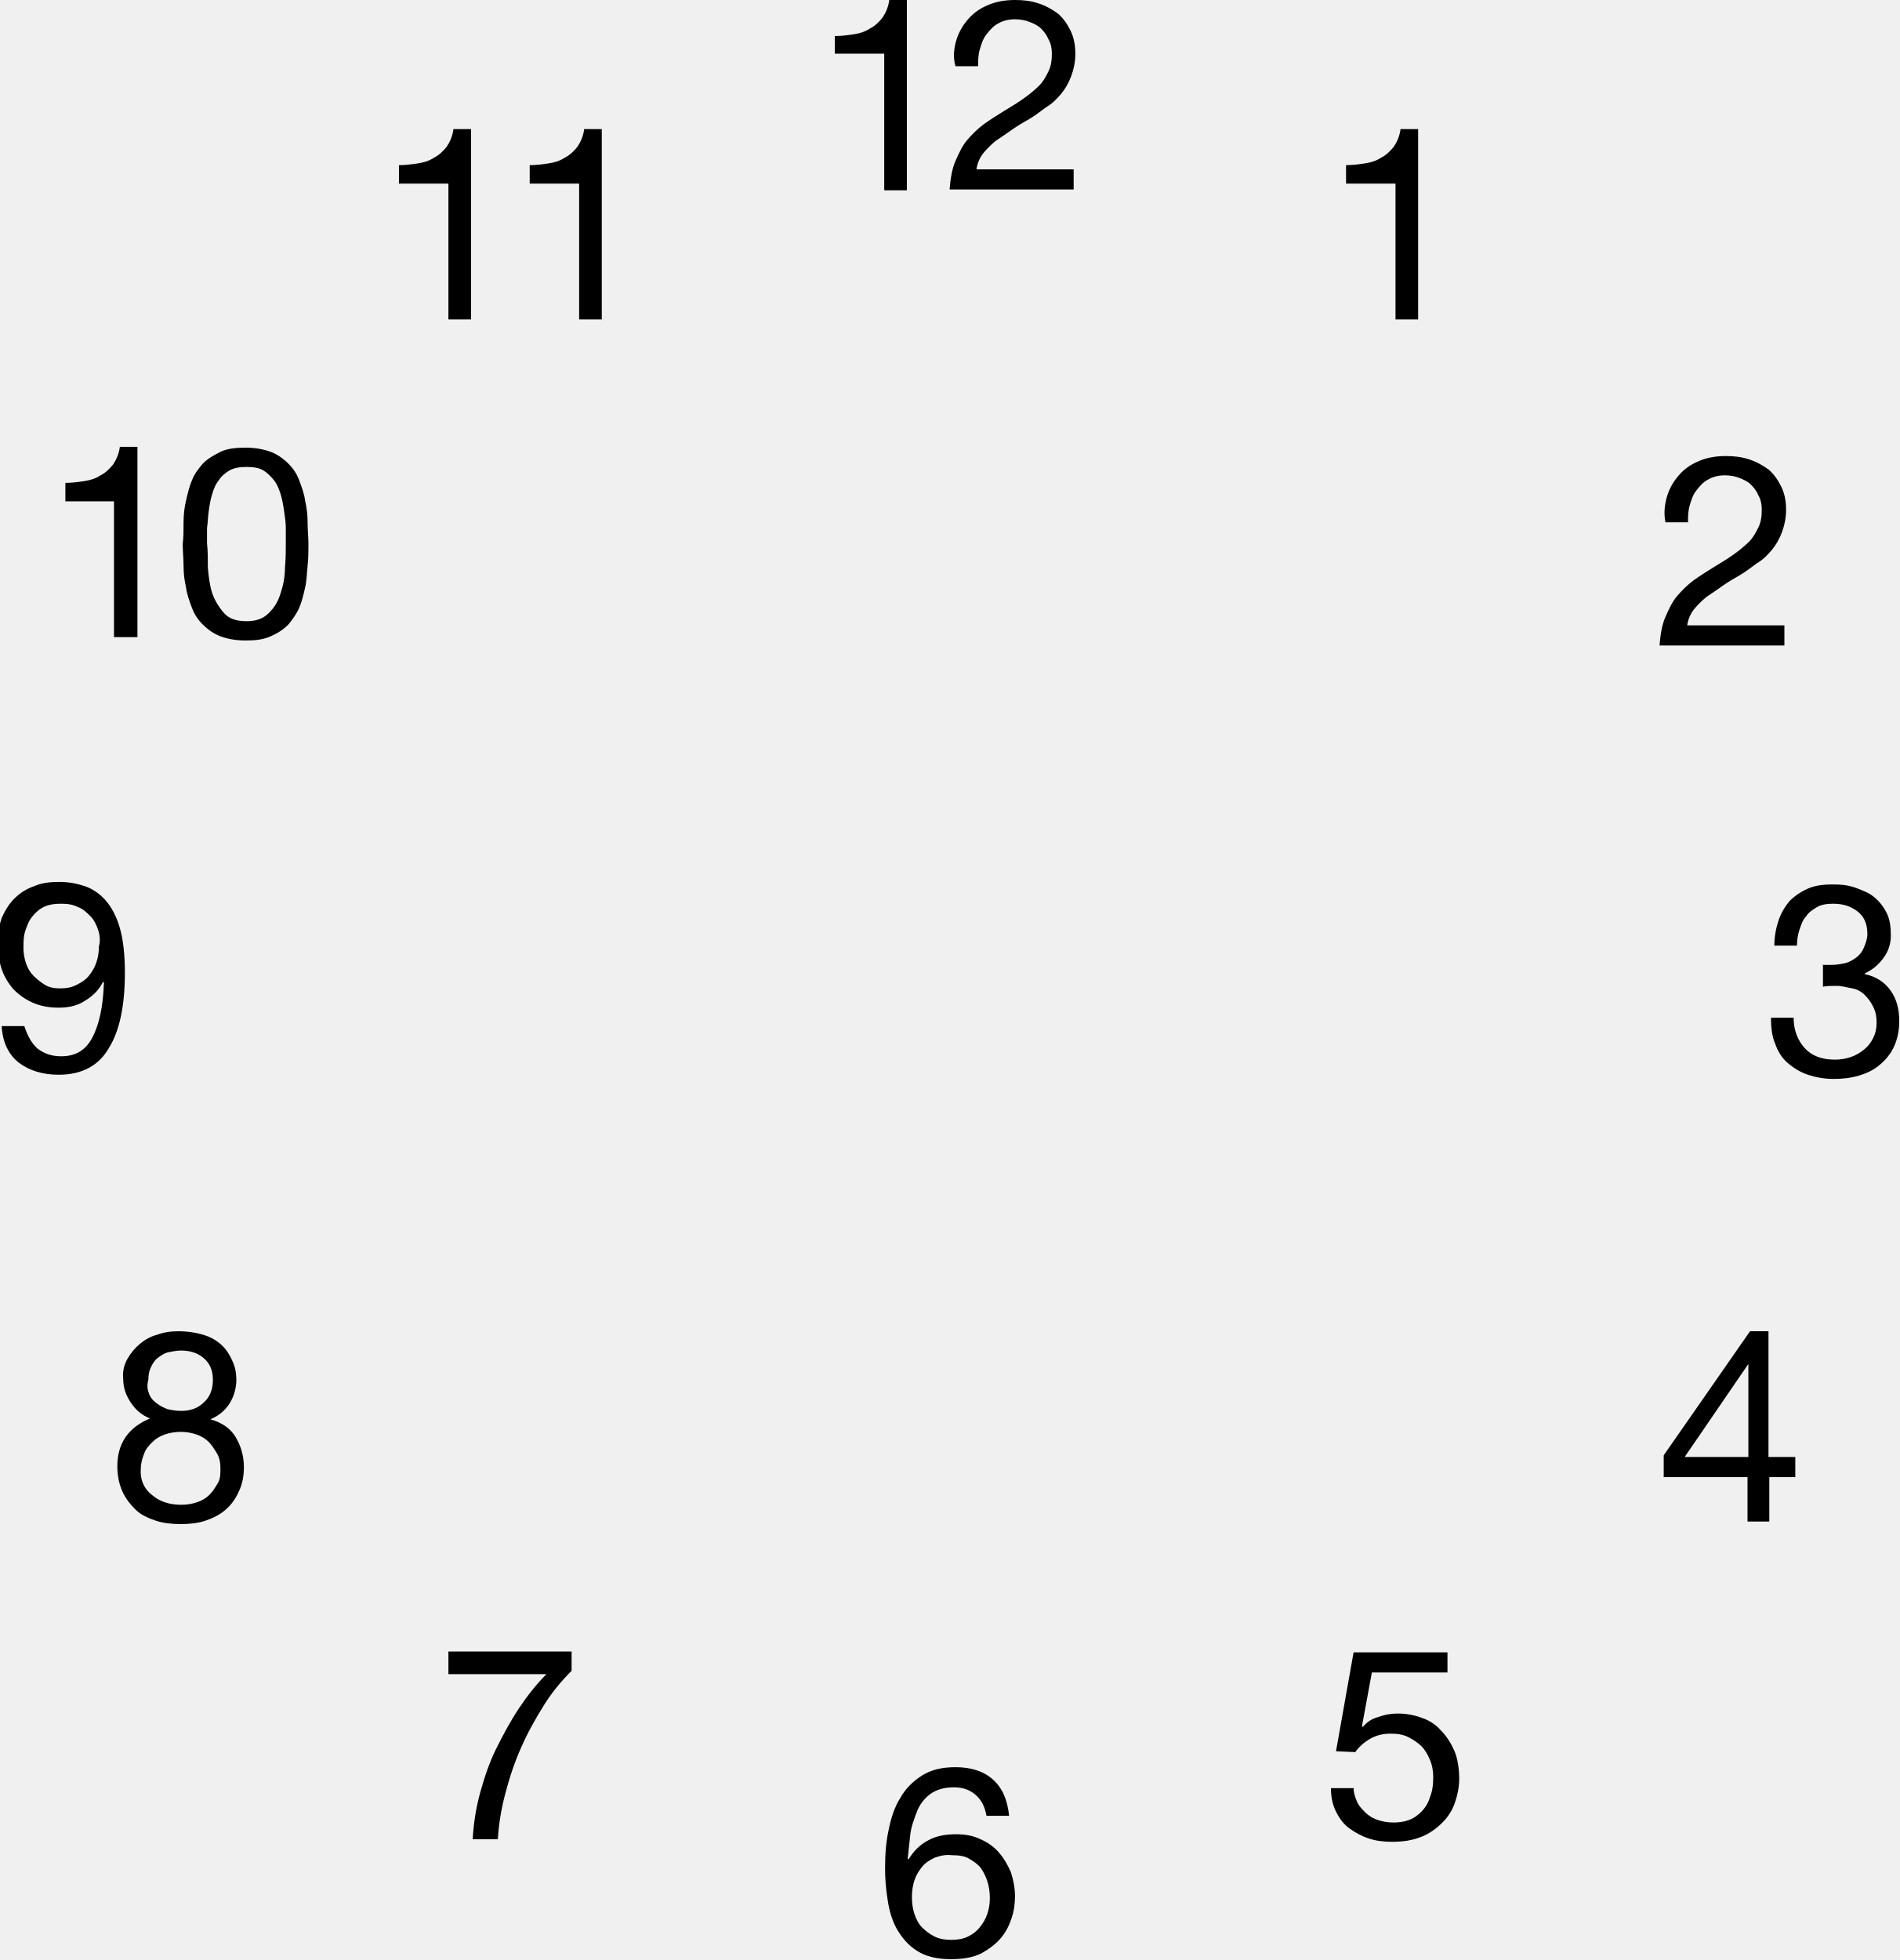
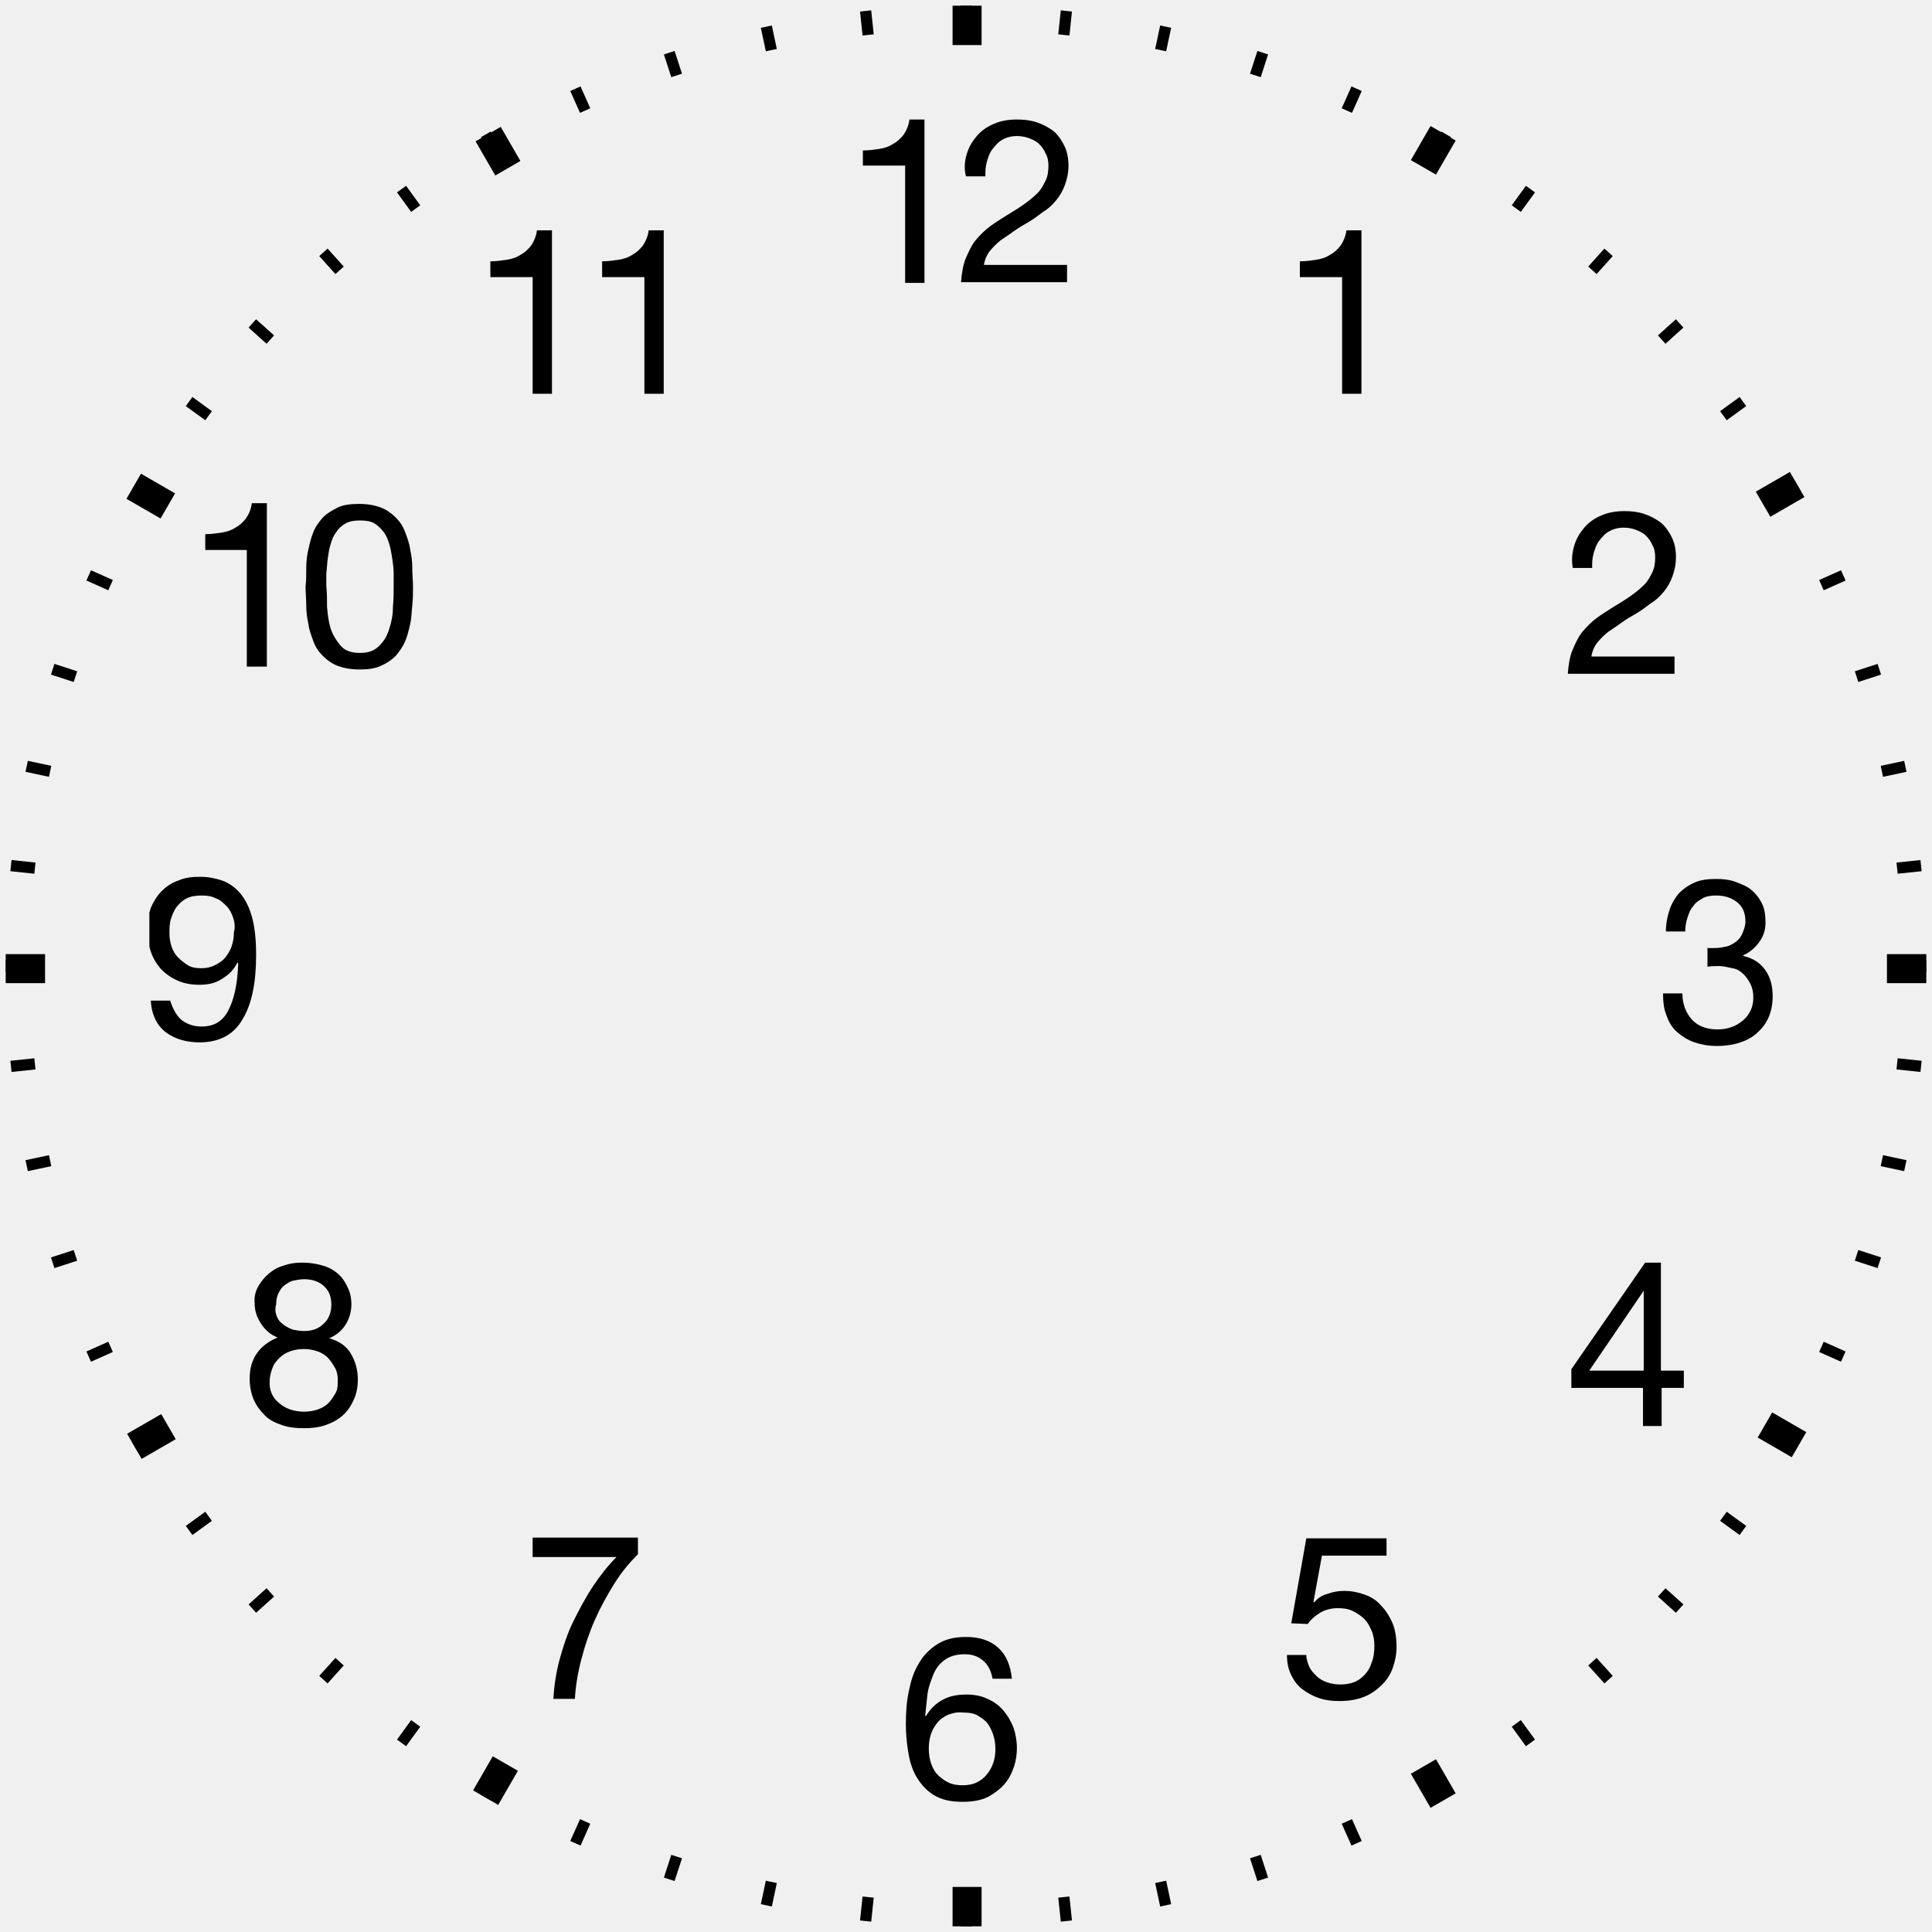
- <svg xmlns="http://www.w3.org/2000/svg" viewBox="0 0 226.6 233.8">
-   <path d="M105.5 22.7V6.4h-5.9V4.3c.8 0 1.5-.1 2.2-.2.7-.1 1.4-.3 2-.7.6-.3 1.1-.8 1.5-1.3.4-.6.7-1.3.8-2.1h2.1v22.7h-2.7zM114.1 4.8c.3-1 .8-1.8 1.4-2.5.6-.7 1.4-1.3 2.4-1.7.9-.4 2-.6 3.2-.6 1 0 1.9.1 2.8.4.9.3 1.6.7 2.3 1.2.6.5 1.1 1.2 1.5 2 .4.8.6 1.7.6 2.8 0 1-.2 1.9-.5 2.7s-.7 1.5-1.2 2.1c-.5.6-1.1 1.2-1.8 1.6-.7.5-1.3 1-2 1.4-.7.4-1.4.8-2.1 1.3s-1.3.9-1.9 1.3c-.6.5-1.1 1-1.5 1.5s-.7 1.2-.8 1.9h11.6v2.4h-14.8c.1-1.3.3-2.5.7-3.4.4-.9.8-1.8 1.4-2.5s1.2-1.3 2-1.9c.7-.5 1.5-1 2.3-1.5 1-.6 1.8-1.1 2.5-1.6s1.3-1 1.8-1.5.8-1.1 1.1-1.7.4-1.3.4-2.1c0-.6-.1-1.2-.4-1.7-.2-.5-.5-.9-.9-1.3s-.9-.6-1.4-.8c-.5-.2-1.1-.3-1.7-.3-.8 0-1.5.2-2 .5-.6.3-1 .8-1.4 1.3-.4.5-.6 1.1-.8 1.8s-.2 1.3-.2 2H114c-.3-1-.2-2.1.1-3.1zM166.5 38.2V21.9h-5.9v-2.2c.8 0 1.5-.1 2.2-.2.7-.1 1.4-.3 2-.7.6-.3 1.1-.8 1.5-1.3.4-.6.7-1.3.8-2.1h2.1v22.7h-2.7zM198.9 59.2c.3-1 .8-1.8 1.4-2.5.6-.7 1.4-1.3 2.4-1.7.9-.4 2-.6 3.2-.6 1 0 1.9.1 2.8.4.9.3 1.6.7 2.3 1.2.6.5 1.1 1.2 1.5 2 .4.8.6 1.7.6 2.8 0 1-.2 1.9-.5 2.7s-.7 1.5-1.2 2.1c-.5.6-1.1 1.2-1.8 1.6-.7.5-1.3 1-2 1.4-.7.4-1.4.8-2.1 1.3s-1.3.9-1.9 1.3c-.6.5-1.1 1-1.5 1.5s-.7 1.2-.8 1.9h11.6V77H198c.1-1.3.3-2.5.7-3.4.4-.9.8-1.8 1.4-2.5s1.2-1.3 2-1.9c.7-.5 1.5-1 2.3-1.5 1-.6 1.8-1.1 2.5-1.6s1.3-1 1.8-1.5.8-1.1 1.1-1.7.4-1.3.4-2.1c0-.6-.1-1.2-.4-1.7-.2-.5-.5-.9-.9-1.3s-.9-.6-1.4-.8c-.5-.2-1.1-.3-1.7-.3-.8 0-1.5.2-2 .5-.6.3-1 .8-1.4 1.3-.4.5-.6 1.1-.8 1.8s-.2 1.3-.2 2h-2.7c-.2-1.1-.1-2.1.2-3.1zM217.6 115.1H218.5c.6 0 1.1-.1 1.6-.2s1-.4 1.4-.7c.4-.3.7-.7.9-1.2.2-.5.4-1 .4-1.6 0-1.2-.4-2.1-1.2-2.7-.8-.6-1.7-.9-2.9-.9-.7 0-1.4.1-1.9.4-.5.3-1 .6-1.3 1.1-.4.4-.6 1-.8 1.6-.2.6-.3 1.2-.3 1.9h-2.7c0-1.1.2-2.1.5-3s.8-1.7 1.3-2.3c.6-.6 1.3-1.1 2.2-1.5.9-.4 1.9-.5 3-.5 1 0 1.9.1 2.7.4s1.6.6 2.2 1.1c.6.5 1.1 1.1 1.5 1.9s.5 1.7.5 2.7c0 1-.3 1.9-.9 2.7-.6.8-1.3 1.4-2.2 1.8v.1c1.4.3 2.4 1 3.1 2 .7 1 1 2.2 1 3.6 0 1.1-.2 2.1-.6 3-.4.9-1 1.6-1.7 2.2s-1.5 1-2.5 1.3-2 .4-3 .4c-1.2 0-2.2-.2-3.1-.5-.9-.3-1.7-.8-2.4-1.4-.7-.6-1.2-1.4-1.5-2.3-.4-.9-.5-2-.5-3.1h2.7c0 1.5.5 2.7 1.3 3.6.8.9 2 1.4 3.6 1.4.7 0 1.3-.1 1.9-.3.6-.2 1.1-.5 1.6-.9s.8-.8 1.1-1.4.4-1.2.4-1.8c0-.7-.1-1.3-.4-1.9s-.6-1-1-1.4-.9-.7-1.5-.8-1.2-.3-1.9-.3c-.6 0-1.1 0-1.6.1V115c-.1.1 0 .1.1.1zM214.2 173.8v2.4h-3.1v5.3h-2.6v-5.3h-10v-2.6l10.3-14.8h2.2v15h3.2zm-5.6-11.1l-7.6 11.1h7.6v-11.1zM163.7 199.4l-1.2 6.5.1.1c.5-.6 1.1-1 1.9-1.2.8-.3 1.6-.4 2.3-.4 1 0 2 .2 2.8.5.9.3 1.7.8 2.3 1.5.7.7 1.2 1.5 1.6 2.4s.6 2.1.6 3.4c0 1-.2 1.9-.5 2.8-.3.9-.8 1.7-1.5 2.4s-1.5 1.3-2.5 1.7-2.1.6-3.5.6c-1 0-1.9-.1-2.8-.4s-1.6-.7-2.3-1.2-1.2-1.2-1.6-2c-.4-.8-.6-1.7-.6-2.8h2.7c0 .6.2 1.1.4 1.6s.6.9 1 1.3.9.7 1.5.9c.6.2 1.2.3 1.9.3.6 0 1.3-.1 1.8-.3.6-.2 1.1-.6 1.5-1 .4-.4.8-1 1-1.7.3-.7.4-1.5.4-2.4 0-.7-.1-1.4-.4-2.1s-.6-1.2-1-1.6-1-.8-1.6-1.1-1.3-.4-2.1-.4c-.9 0-1.7.2-2.4.6-.7.4-1.3.9-1.8 1.6l-2.3-.1 2.1-11.8h11.2v2.4h-9zM116.4 214.1c-.7-.6-1.5-.9-2.6-.9-1.2 0-2.1.3-2.8.8s-1.3 1.3-1.6 2.1-.7 1.8-.8 2.8c-.1 1-.2 1.9-.3 2.8l.1.1c.6-1 1.4-1.8 2.4-2.3.9-.5 2-.7 3.3-.7 1.1 0 2.1.2 2.9.6.9.4 1.6.9 2.2 1.6s1 1.4 1.4 2.3c.3.9.5 1.9.5 2.9 0 .8-.1 1.7-.4 2.6-.3.9-.7 1.7-1.3 2.4-.6.7-1.4 1.3-2.3 1.8-1 .5-2.2.7-3.6.7-1.7 0-3-.3-4.1-1s-1.8-1.6-2.4-2.6c-.6-1.1-.9-2.2-1.1-3.5-.2-1.3-.3-2.5-.3-3.7 0-1.6.1-3.1.4-4.5.3-1.5.7-2.8 1.4-3.9.6-1.1 1.5-2 2.6-2.7 1.1-.7 2.4-1 4-1 1.9 0 3.4.5 4.5 1.5s1.7 2.4 1.9 4.3h-2.7c-.2-1.1-.6-1.9-1.3-2.5zm-4.9 7.5c-.6.3-1.1.6-1.5 1.1-.4.5-.7 1-.9 1.6-.2.6-.3 1.3-.3 2s.1 1.4.3 2c.2.6.5 1.2.9 1.6.4.4.9.8 1.5 1.1.6.3 1.3.4 2 .4s1.4-.1 2-.4c.6-.3 1-.6 1.4-1.1.4-.5.7-1 .9-1.6s.3-1.2.3-1.9-.1-1.4-.3-2c-.2-.6-.5-1.2-.8-1.6-.4-.5-.9-.8-1.4-1.1s-1.2-.4-2-.4c-.9-.1-1.5.1-2.1.3zM64.9 203.4c-1 1.6-1.9 3.2-2.7 5-.8 1.8-1.4 3.6-1.9 5.5s-.8 3.7-.9 5.5h-3c.1-1.9.4-3.8.9-5.6.5-1.8 1.1-3.6 1.9-5.2s1.7-3.3 2.7-4.8c1-1.5 2.1-2.9 3.3-4.1H53.5V197h14.7v2.3c-1.2 1.2-2.3 2.5-3.3 4.1zM15.2 162.1c.4-.7.9-1.3 1.5-1.8s1.3-.9 2.1-1.1c.8-.3 1.6-.4 2.5-.4 1.2 0 2.3.2 3.2.5.9.3 1.6.8 2.1 1.3s.9 1.2 1.2 1.9c.3.7.4 1.4.4 2.1 0 1-.3 2-.8 2.8s-1.3 1.5-2.3 1.9c1.4.4 2.4 1.1 3 2.1s1 2.2 1 3.6c0 1.1-.2 2.1-.6 2.9-.4.9-.9 1.6-1.6 2.2s-1.5 1-2.4 1.3-1.9.4-2.9.4c-1.1 0-2.1-.1-3-.4-.9-.3-1.8-.7-2.4-1.3s-1.2-1.3-1.6-2.2c-.4-.9-.6-1.9-.6-3 0-1.3.3-2.5 1-3.5s1.7-1.7 2.9-2.2c-1-.4-1.7-1-2.3-1.9-.6-.9-.9-1.8-.9-2.8-.1-.9.1-1.7.5-2.4zm2.9 16.2c.9.8 2.1 1.2 3.5 1.2.7 0 1.3-.1 1.9-.3.6-.2 1.1-.5 1.5-.9s.7-.9 1-1.4.3-1.1.3-1.8c0-.6-.1-1.2-.4-1.7s-.6-1-1-1.4-.9-.7-1.5-.9c-.6-.2-1.2-.3-1.8-.3-.7 0-1.3.1-1.9.3-.6.2-1.1.5-1.5.9-.4.4-.8.8-1 1.4-.2.5-.4 1.1-.4 1.8-.1 1.2.3 2.3 1.3 3.1zm-.3-12c.2.5.5.8.9 1.1.4.3.8.5 1.3.7.5.1 1 .2 1.6.2 1.1 0 2-.3 2.7-1 .7-.6 1.1-1.5 1.1-2.7s-.4-2-1.1-2.6c-.7-.6-1.6-.9-2.7-.9-.5 0-1 .1-1.5.2s-.9.4-1.3.7c-.4.3-.6.7-.8 1.1-.2.4-.3.9-.3 1.5-.2.7-.1 1.2.1 1.7zM4.5 125.1c.8.6 1.7.9 2.8.9 1.7 0 2.9-.7 3.7-2.2s1.3-3.6 1.4-6.6l-.1-.1c-.5 1-1.2 1.7-2.2 2.3-.9.6-2 .8-3.1.8-1.2 0-2.2-.2-3.1-.6-.9-.4-1.6-.9-2.3-1.6-.6-.7-1.1-1.5-1.4-2.4-.3-.9-.5-2-.5-3.1s.2-2.1.5-3c.4-.9.9-1.7 1.5-2.3.7-.7 1.5-1.2 2.4-1.5.9-.4 1.9-.5 3-.5s2.1.2 3 .5c.9.3 1.8.9 2.5 1.7.7.8 1.3 1.9 1.7 3.3.4 1.4.6 3.2.6 5.3 0 3.9-.6 6.9-1.9 9-1.2 2.1-3.2 3.2-6 3.2-1.9 0-3.5-.5-4.7-1.4s-2-2.4-2.1-4.4h2.7c.4 1.2.9 2.1 1.6 2.7zm7.2-14.2c-.2-.6-.5-1.2-.9-1.6s-.9-.9-1.5-1.1c-.6-.3-1.2-.4-2-.4s-1.5.1-2.1.4-1 .7-1.4 1.2c-.4.5-.6 1.1-.8 1.7-.2.6-.2 1.3-.2 2 0 .6.1 1.2.3 1.8.2.6.5 1.1.9 1.5.4.4.9.8 1.4 1.1s1.1.4 1.8.4 1.3-.1 1.9-.4 1.1-.6 1.5-1.1c.4-.5.7-1 .9-1.6.2-.6.3-1.2.3-1.9.2-.7.1-1.4-.1-2zM13.6 76V59.8H7.8v-2.2c.8 0 1.5-.1 2.2-.2.7-.1 1.4-.3 2-.7.6-.3 1.1-.8 1.5-1.3.4-.6.7-1.3.8-2.1h2.1V76h-2.8zM21.9 62.3c0-.9.1-1.8.3-2.6.2-.9.4-1.7.7-2.4.3-.8.8-1.4 1.3-2 .6-.6 1.3-1 2.1-1.4s1.9-.5 3-.5c1.2 0 2.2.2 3 .5s1.5.8 2.1 1.4c.6.6 1 1.2 1.3 2 .3.8.6 1.6.7 2.4.2.9.3 1.7.3 2.6s.1 1.8.1 2.6 0 1.7-.1 2.6-.1 1.8-.3 2.6c-.2.9-.4 1.7-.7 2.4s-.8 1.4-1.3 2c-.6.6-1.2 1-2.1 1.4s-1.8.5-3 .5-2.2-.2-3-.5-1.5-.8-2.1-1.4c-.6-.6-1-1.2-1.3-2s-.6-1.6-.7-2.4c-.2-.9-.3-1.7-.3-2.6 0-.9-.1-1.8-.1-2.6.1-.8.1-1.7.1-2.6zm2.9 5.4c.1 1.1.2 2 .5 3 .3.9.8 1.7 1.4 2.4s1.5 1 2.7 1c1.2 0 2-.3 2.7-1s1.1-1.4 1.4-2.4c.3-.9.5-1.9.5-3 .1-1.1.1-2 .1-2.9V63c0-.7-.1-1.3-.2-2s-.2-1.3-.4-2c-.2-.6-.4-1.2-.8-1.7s-.8-.9-1.3-1.2-1.2-.4-2-.4-1.4.1-2 .4c-.5.3-1 .7-1.3 1.2-.4.5-.6 1-.8 1.7-.2.6-.3 1.3-.4 2-.1.7-.1 1.3-.2 2v1.8c.1.9.1 1.9.1 2.9z" />
-   <g>
-     <path d="M53.5 38.2V21.9h-5.9v-2.2c.8 0 1.5-.1 2.2-.2.7-.1 1.4-.3 2-.7.6-.3 1.1-.8 1.5-1.3.4-.6.7-1.3.8-2.1h2.1v22.7h-2.7zM69.1 38.2V21.9h-5.9v-2.2c.8 0 1.5-.1 2.2-.2.7-.1 1.4-.3 2-.7.6-.3 1.1-.8 1.5-1.3.4-.6.7-1.3.8-2.1h2.1v22.7h-2.7z" />
+ <svg xmlns="http://www.w3.org/2000/svg" width="194" height="194" viewBox="0 0 194 194" fill="none">
+   <g clip-path="url(#clip0_206_135)">
+     <path d="M96.436 0.571V2.998C96.624 2.997 96.812 2.996 97 2.996C97.188 2.996 97.376 2.997 97.564 2.998V0.571H96.436ZM87.481 1.04L86.36 1.159L86.613 3.565C86.986 3.524 87.36 3.485 87.734 3.448L87.481 1.04ZM106.519 1.04L106.266 3.448C106.64 3.485 107.014 3.524 107.387 3.565L107.64 1.159L106.519 1.04ZM77.503 2.561L76.4 2.795L76.901 5.15C77.268 5.07 77.635 4.993 78.004 4.917L77.503 2.561ZM116.497 2.561L115.996 4.917C116.365 4.993 116.732 5.07 117.099 5.15L117.601 2.795L116.497 2.561ZM67.739 5.117L66.665 5.465L67.407 7.749C67.764 7.631 68.122 7.514 68.481 7.4L67.739 5.117ZM126.262 5.117L125.52 7.4C125.879 7.514 126.236 7.631 126.593 7.749L127.335 5.465L126.262 5.117ZM58.294 8.678L57.264 9.137L58.242 11.333C58.584 11.178 58.928 11.025 59.272 10.874L58.294 8.678ZM135.706 8.678L134.728 10.874C135.072 11.025 135.416 11.178 135.758 11.333L136.736 9.137L135.706 8.678ZM49.274 13.209L48.297 13.772L49.503 15.861C49.827 15.671 50.153 15.483 50.48 15.297L49.274 13.209ZM144.726 13.209L143.52 15.297C143.847 15.483 144.173 15.671 144.497 15.861L145.703 13.772L144.726 13.209ZM40.776 18.656L39.865 19.318L41.288 21.277C41.591 21.054 41.894 20.833 42.199 20.614L40.776 18.656ZM153.224 18.656L151.801 20.614C152.106 20.833 152.41 21.054 152.713 21.277L154.135 19.319L153.224 18.656ZM32.895 24.962L32.057 25.716L33.682 27.521C33.959 27.267 34.238 27.015 34.519 26.765L32.895 24.962ZM161.105 24.962L159.481 26.765C159.762 27.015 160.041 27.267 160.319 27.521L161.943 25.716L161.105 24.962ZM25.716 32.057L24.962 32.895L26.766 34.519C27.015 34.238 27.267 33.959 27.521 33.681L25.716 32.057ZM168.284 32.057L166.48 33.681C166.733 33.959 166.985 34.238 167.235 34.519L169.038 32.895L168.284 32.057ZM19.32 39.865L18.656 40.776L20.614 42.199C20.833 41.894 21.054 41.59 21.277 41.287L19.32 39.865ZM174.681 39.865L172.723 41.287C172.946 41.59 173.167 41.894 173.386 42.199L175.344 40.776L174.681 39.865ZM13.772 48.297L13.209 49.274L15.297 50.48C15.484 50.153 15.671 49.827 15.861 49.503L13.772 48.297ZM180.228 48.297L178.139 49.503C178.329 49.827 178.517 50.153 178.703 50.48L180.791 49.274L180.228 48.297ZM9.137 57.264L8.678 58.294L10.874 59.272C11.025 58.928 11.178 58.584 11.333 58.242L9.137 57.264ZM184.863 57.264L182.667 58.242C182.822 58.584 182.975 58.928 183.126 59.272L185.322 58.294L184.863 57.264ZM5.465 66.665L5.117 67.739L7.4 68.481C7.514 68.121 7.631 67.764 7.75 67.407L5.465 66.665ZM188.535 66.665L186.251 67.407C186.369 67.764 186.486 68.121 186.6 68.481L188.883 67.739L188.535 66.665ZM2.796 76.4L2.562 77.503L4.917 78.004C4.993 77.635 5.07 77.268 5.15 76.901L2.796 76.4ZM191.205 76.4L188.85 76.901C188.93 77.268 189.007 77.635 189.083 78.004L191.439 77.503L191.205 76.4ZM1.159 86.36L1.04 87.481L3.448 87.734C3.485 87.36 3.524 86.986 3.565 86.613L1.159 86.36ZM192.841 86.36L190.436 86.613C190.477 86.986 190.515 87.36 190.552 87.734L192.96 87.481L192.841 86.36ZM0.572 96.436V97.564H2.998C2.998 97.376 2.995 97.188 2.995 97C2.995 96.812 2.995 96.624 2.998 96.436H0.572ZM191.002 96.436C191.003 96.624 191.004 96.812 191.004 97C191.004 97.188 191.003 97.376 191.002 97.564H193.429V96.436H191.002ZM3.448 106.266L1.04 106.519L1.159 107.64L3.565 107.387C3.524 107.014 3.485 106.64 3.448 106.266ZM190.552 106.266C190.515 106.64 190.477 107.014 190.436 107.387L192.841 107.64L192.96 106.519L190.552 106.266ZM4.917 115.996L2.562 116.497L2.796 117.6L5.15 117.099C5.07 116.732 4.993 116.365 4.917 115.996ZM189.083 115.996C189.007 116.365 188.93 116.732 188.85 117.099L191.205 117.6L191.439 116.497L189.083 115.996ZM7.4 125.52L5.117 126.262L5.465 127.335L7.75 126.593C7.631 126.236 7.514 125.878 7.4 125.52ZM186.6 125.52C186.486 125.878 186.369 126.236 186.251 126.593L188.535 127.335L188.883 126.262L186.6 125.52ZM10.874 134.728L8.678 135.706L9.137 136.736L11.333 135.758C11.178 135.416 11.025 135.072 10.874 134.728ZM183.126 134.728C182.975 135.072 182.822 135.416 182.667 135.758L184.863 136.736L185.322 135.706L183.126 134.728ZM15.297 143.52L13.209 144.726L13.772 145.703L15.861 144.497C15.671 144.173 15.484 143.847 15.297 143.52ZM178.703 143.52C178.517 143.847 178.329 144.173 178.139 144.497L180.228 145.703L180.791 144.726L178.703 143.52ZM20.614 151.801L18.656 153.224L19.32 154.135L21.277 152.713C21.054 152.41 20.833 152.106 20.614 151.801ZM173.386 151.801C173.167 152.106 172.946 152.41 172.723 152.713L174.681 154.135L175.344 153.224L173.386 151.801ZM26.766 159.481L24.962 161.105L25.716 161.943L27.521 160.318C27.267 160.041 27.015 159.762 26.766 159.481ZM167.235 159.481C166.985 159.762 166.733 160.041 166.48 160.318L168.284 161.943L169.038 161.105L167.235 159.481ZM33.682 166.479L32.057 168.284L32.895 169.038L34.519 167.234C34.238 166.985 33.959 166.733 33.682 166.479ZM160.319 166.479C160.041 166.733 159.762 166.985 159.481 167.234L161.105 169.038L161.943 168.284L160.319 166.479ZM41.288 172.723L39.865 174.682L40.776 175.344L42.199 173.386C41.894 173.167 41.591 172.946 41.288 172.723ZM152.713 172.723C152.41 172.946 152.106 173.167 151.801 173.386L153.224 175.344L154.135 174.681L152.713 172.723ZM49.503 178.139L48.297 180.228L49.274 180.791L50.48 178.703C50.153 178.517 49.827 178.329 49.503 178.139ZM144.497 178.139C144.173 178.329 143.847 178.517 143.52 178.703L144.726 180.791L145.703 180.228L144.497 178.139ZM58.242 182.667L57.264 184.863L58.294 185.322L59.272 183.126C58.928 182.975 58.584 182.822 58.242 182.667ZM135.758 182.667C135.416 182.822 135.072 182.975 134.728 183.126L135.706 185.322L136.736 184.863L135.758 182.667ZM67.407 186.25L66.665 188.535L67.739 188.883L68.481 186.6C68.122 186.486 67.764 186.369 67.407 186.25ZM126.593 186.25C126.236 186.369 125.879 186.486 125.52 186.6L126.262 188.883L127.335 188.535L126.593 186.25ZM76.901 188.85L76.4 191.205L77.503 191.438L78.004 189.083C77.635 189.007 77.268 188.93 76.901 188.85ZM117.099 188.85C116.732 188.93 116.365 189.007 115.996 189.083L116.497 191.438L117.601 191.205L117.099 188.85ZM86.613 190.435L86.36 192.841L87.481 192.96L87.734 190.552C87.36 190.515 86.986 190.476 86.613 190.435ZM107.387 190.435C107.014 190.476 106.64 190.515 106.266 190.552L106.519 192.96L107.64 192.841L107.387 190.435ZM96.436 191.002V193.429H97.564V191.002C97.376 191.003 97.188 191.004 97 191.004C96.812 191.004 96.624 191.003 96.436 191.002Z" fill="black" />
+     <path d="M98.565 0.571H95.652V4.525H98.565V0.571Z" fill="black" />
+     <path d="M98.565 189.475H95.652V193.429H98.565V189.475Z" fill="black" />
+     <path d="M177.952 141.828L176.496 144.35L179.919 146.327L181.376 143.804L177.952 141.828Z" fill="black" />
+     <path d="M0.572 95.808V98.721H4.525V95.808H0.572Z" fill="black" />
+     <path d="M146.17 14.11L143.647 12.654L141.671 16.077L144.193 17.534L146.17 14.11Z" fill="black" />
+     <path d="M181.189 49.915L179.732 47.392L176.309 49.369L177.765 51.891L181.189 49.915Z" fill="black" />
+     <path d="M144.194 176.653L141.671 178.11L143.648 181.533L146.17 180.077L144.194 176.653Z" fill="black" />
+     <path d="M189.476 95.808V98.721H193.429V95.808H189.476Z" fill="black" />
+     <path d="M17.645 144.516L16.189 141.994L12.765 143.97L14.221 146.493L17.645 144.516Z" fill="black" />
+     <path d="M52.004 177.813L49.481 176.357L47.505 179.78L50.028 181.237L52.004 177.813Z" fill="black" />
+     <path d="M50.281 12.741L47.758 14.197L49.734 17.621L52.257 16.164L50.281 12.741Z" fill="black" />
+     <path d="M14.157 47.566L12.7 50.089L16.124 52.065L17.581 49.543L14.157 47.566Z" fill="black" />
+     <g clip-path="url(#clip1_206_135)">
+       <path d="M90.889 28.409V16.626H86.645V15.108C87.221 15.108 87.724 15.036 88.228 14.964C88.731 14.891 89.235 14.747 89.666 14.458C90.098 14.241 90.458 13.879 90.745 13.518C91.033 13.084 91.249 12.578 91.321 12H92.831V28.409H90.889ZM97.075 15.47C97.291 14.747 97.651 14.168 98.082 13.662C98.514 13.156 99.09 12.723 99.809 12.434C100.456 12.145 101.248 12 102.111 12C102.83 12 103.477 12.072 104.125 12.289C104.772 12.506 105.276 12.795 105.779 13.156C106.211 13.518 106.571 14.024 106.858 14.602C107.146 15.181 107.29 15.831 107.29 16.626C107.29 17.349 107.146 18 106.93 18.578C106.714 19.156 106.427 19.662 106.067 20.096C105.707 20.529 105.276 20.963 104.772 21.252C104.269 21.614 103.837 21.975 103.334 22.264C102.83 22.553 102.327 22.843 101.823 23.204C101.319 23.565 100.888 23.855 100.456 24.144C100.025 24.505 99.665 24.867 99.377 25.228C99.09 25.589 98.874 26.095 98.802 26.601H107.146V28.336H96.5C96.572 27.396 96.716 26.529 97.004 25.878C97.291 25.228 97.579 24.577 98.011 24.071C98.442 23.565 98.874 23.132 99.449 22.698C99.953 22.337 100.528 21.975 101.104 21.614C101.823 21.18 102.398 20.819 102.902 20.457C103.406 20.096 103.837 19.734 104.197 19.373C104.556 19.012 104.772 18.578 104.988 18.144C105.204 17.71 105.276 17.204 105.276 16.626C105.276 16.192 105.204 15.759 104.988 15.397C104.844 15.036 104.628 14.747 104.341 14.458C104.053 14.168 103.693 14.024 103.334 13.879C102.974 13.735 102.542 13.662 102.111 13.662C101.535 13.662 101.032 13.807 100.672 14.024C100.24 14.241 99.953 14.602 99.665 14.964C99.377 15.325 99.233 15.759 99.09 16.265C98.946 16.771 98.946 17.204 98.946 17.71H97.004C96.788 16.988 96.86 16.192 97.075 15.47ZM134.768 39.612V27.83H130.524V26.24C131.1 26.24 131.603 26.168 132.107 26.095C132.61 26.023 133.114 25.878 133.545 25.589C133.977 25.372 134.337 25.011 134.624 24.65C134.912 24.216 135.128 23.71 135.2 23.132H136.71V39.54H134.768V39.612ZM158.075 54.792C158.29 54.069 158.65 53.491 159.082 52.985C159.513 52.479 160.089 52.045 160.808 51.756C161.455 51.467 162.247 51.322 163.11 51.322C163.829 51.322 164.477 51.395 165.124 51.612C165.771 51.828 166.275 52.118 166.778 52.479C167.21 52.84 167.57 53.346 167.857 53.925C168.145 54.503 168.289 55.154 168.289 55.949C168.289 56.672 168.145 57.322 167.929 57.9C167.714 58.479 167.426 58.985 167.066 59.418C166.707 59.852 166.275 60.286 165.771 60.575C165.268 60.936 164.836 61.298 164.333 61.587C163.829 61.876 163.326 62.165 162.822 62.526C162.319 62.888 161.887 63.177 161.455 63.466C161.024 63.828 160.664 64.189 160.376 64.55C160.089 64.912 159.873 65.418 159.801 65.924H168.145V67.659H157.427C157.499 66.719 157.643 65.852 157.931 65.201C158.218 64.55 158.506 63.9 158.938 63.394C159.369 62.888 159.801 62.454 160.376 62.02C160.88 61.659 161.455 61.298 162.031 60.936C162.75 60.503 163.326 60.141 163.829 59.78C164.333 59.418 164.764 59.057 165.124 58.696C165.484 58.334 165.699 57.9 165.915 57.467C166.131 57.033 166.203 56.527 166.203 55.949C166.203 55.515 166.131 55.081 165.915 54.72C165.771 54.358 165.556 54.069 165.268 53.78C164.98 53.491 164.62 53.346 164.261 53.202C163.901 53.057 163.47 52.985 163.038 52.985C162.462 52.985 161.959 53.13 161.599 53.346C161.168 53.563 160.88 53.925 160.592 54.286C160.304 54.648 160.161 55.081 160.017 55.587C159.873 56.093 159.873 56.527 159.873 57.033H157.931C157.787 56.238 157.859 55.515 158.075 54.792ZM171.526 95.199H172.173C172.605 95.199 172.965 95.127 173.324 95.054C173.684 94.982 174.044 94.765 174.331 94.548C174.619 94.332 174.835 94.042 174.979 93.681C175.123 93.32 175.267 92.958 175.267 92.524C175.267 91.657 174.979 91.006 174.403 90.573C173.828 90.139 173.18 89.922 172.317 89.922C171.814 89.922 171.31 89.994 170.951 90.211C170.591 90.428 170.231 90.645 170.015 91.006C169.728 91.296 169.584 91.729 169.44 92.163C169.296 92.597 169.224 93.03 169.224 93.536H167.282C167.282 92.741 167.426 92.018 167.642 91.368C167.857 90.717 168.217 90.139 168.577 89.705C169.008 89.272 169.512 88.91 170.159 88.621C170.807 88.332 171.526 88.26 172.317 88.26C173.037 88.26 173.684 88.332 174.259 88.549C174.835 88.766 175.41 88.983 175.842 89.344C176.274 89.705 176.633 90.139 176.921 90.717C177.209 91.296 177.281 91.946 177.281 92.669C177.281 93.392 177.065 94.042 176.633 94.621C176.202 95.199 175.698 95.633 175.051 95.922V95.994C176.058 96.211 176.777 96.717 177.281 97.44C177.784 98.162 178 99.03 178 100.042C178 100.837 177.856 101.56 177.568 102.21C177.281 102.861 176.849 103.367 176.346 103.801C175.842 104.234 175.267 104.524 174.547 104.74C173.828 104.957 173.109 105.03 172.389 105.03C171.526 105.03 170.807 104.885 170.159 104.668C169.512 104.451 168.936 104.09 168.433 103.656C167.929 103.222 167.57 102.644 167.354 101.994C167.066 101.343 166.994 100.548 166.994 99.753H168.936C168.936 100.837 169.296 101.704 169.872 102.355C170.447 103.006 171.31 103.367 172.461 103.367C172.965 103.367 173.396 103.295 173.828 103.15C174.259 103.006 174.619 102.789 174.979 102.5C175.338 102.21 175.554 101.921 175.77 101.488C175.986 101.054 176.058 100.62 176.058 100.186C176.058 99.68 175.986 99.247 175.77 98.813C175.554 98.379 175.338 98.09 175.051 97.801C174.763 97.512 174.403 97.295 173.972 97.223C173.54 97.151 173.109 97.006 172.605 97.006C172.173 97.006 171.814 97.006 171.454 97.078V95.127C171.382 95.199 171.454 95.199 171.526 95.199ZM169.08 137.63V139.364H166.85V143.195H164.98V139.364H157.787V137.485L165.196 126.787H166.778V137.63H169.08ZM165.052 129.606L159.585 137.63H165.052V129.606ZM132.754 156.134L131.891 160.833L131.963 160.905C132.323 160.471 132.754 160.182 133.33 160.038C133.905 159.821 134.481 159.749 134.984 159.749C135.703 159.749 136.423 159.893 136.998 160.11C137.646 160.327 138.221 160.688 138.653 161.194C139.156 161.7 139.516 162.278 139.804 162.929C140.091 163.58 140.235 164.447 140.235 165.387C140.235 166.11 140.091 166.76 139.876 167.411C139.66 168.061 139.3 168.639 138.797 169.145C138.293 169.651 137.718 170.085 136.998 170.374C136.279 170.663 135.488 170.808 134.481 170.808C133.761 170.808 133.114 170.736 132.466 170.519C131.819 170.302 131.316 170.013 130.812 169.651C130.308 169.29 129.949 168.784 129.661 168.206C129.373 167.627 129.229 166.977 129.229 166.182H131.172C131.172 166.615 131.316 166.977 131.459 167.338C131.603 167.7 131.891 167.989 132.179 168.278C132.466 168.567 132.826 168.784 133.258 168.929C133.689 169.073 134.121 169.145 134.624 169.145C135.056 169.145 135.56 169.073 135.919 168.929C136.351 168.784 136.71 168.495 136.998 168.206C137.286 167.917 137.574 167.483 137.718 166.977C137.933 166.471 138.005 165.893 138.005 165.242C138.005 164.736 137.933 164.23 137.718 163.724C137.502 163.218 137.286 162.857 136.998 162.568C136.71 162.278 136.279 161.989 135.847 161.772C135.416 161.556 134.912 161.483 134.337 161.483C133.689 161.483 133.114 161.628 132.61 161.917C132.107 162.206 131.675 162.568 131.316 163.074L129.661 163.001L131.172 154.472H139.228V156.207H132.754V156.134ZM98.73 166.76C98.226 166.326 97.651 166.11 96.86 166.11C95.996 166.11 95.349 166.326 94.846 166.688C94.342 167.049 93.91 167.627 93.695 168.206C93.479 168.784 93.191 169.507 93.119 170.23C93.047 170.953 92.975 171.603 92.903 172.254L92.975 172.326C93.407 171.603 93.982 171.025 94.702 170.663C95.349 170.302 96.14 170.157 97.075 170.157C97.867 170.157 98.586 170.302 99.162 170.591C99.809 170.88 100.312 171.242 100.744 171.748C101.176 172.254 101.463 172.76 101.751 173.41C101.967 174.061 102.111 174.784 102.111 175.506C102.111 176.085 102.039 176.735 101.823 177.386C101.607 178.036 101.319 178.615 100.888 179.121C100.456 179.627 99.881 180.06 99.233 180.422C98.514 180.783 97.651 180.928 96.644 180.928C95.421 180.928 94.486 180.711 93.695 180.205C92.903 179.699 92.4 179.048 91.968 178.326C91.537 177.53 91.321 176.735 91.177 175.796C91.033 174.856 90.961 173.988 90.961 173.121C90.961 171.965 91.033 170.88 91.249 169.868C91.465 168.784 91.752 167.844 92.256 167.049C92.688 166.254 93.335 165.604 94.126 165.098C94.918 164.592 95.853 164.375 97.004 164.375C98.37 164.375 99.449 164.736 100.24 165.459C101.032 166.182 101.463 167.194 101.607 168.567H99.665C99.521 167.772 99.233 167.194 98.73 166.76ZM95.205 172.181C94.774 172.398 94.414 172.615 94.126 172.976C93.838 173.338 93.623 173.699 93.479 174.133C93.335 174.567 93.263 175.073 93.263 175.579C93.263 176.085 93.335 176.591 93.479 177.024C93.623 177.458 93.838 177.892 94.126 178.181C94.414 178.47 94.774 178.759 95.205 178.976C95.637 179.193 96.14 179.265 96.644 179.265C97.147 179.265 97.651 179.193 98.082 178.976C98.514 178.759 98.802 178.542 99.09 178.181C99.377 177.82 99.593 177.458 99.737 177.024C99.881 176.591 99.953 176.157 99.953 175.651C99.953 175.145 99.881 174.639 99.737 174.205C99.593 173.772 99.377 173.338 99.162 173.049C98.874 172.687 98.514 172.47 98.154 172.254C97.795 172.037 97.291 171.965 96.716 171.965C96.068 171.892 95.637 172.037 95.205 172.181ZM61.684 159.026C60.965 160.182 60.318 161.339 59.742 162.64C59.167 163.941 58.735 165.242 58.376 166.615C58.016 167.989 57.8 169.29 57.728 170.591H55.57C55.642 169.218 55.858 167.844 56.218 166.543C56.577 165.242 57.009 163.941 57.584 162.784C58.16 161.628 58.807 160.399 59.526 159.315C60.246 158.231 61.037 157.219 61.9 156.351H53.484V154.399H64.058V156.062C63.195 156.929 62.404 157.869 61.684 159.026ZM25.934 129.172C26.221 128.666 26.581 128.233 27.013 127.871C27.444 127.51 27.948 127.221 28.523 127.076C29.099 126.859 29.674 126.787 30.322 126.787C31.185 126.787 31.976 126.932 32.623 127.148C33.271 127.365 33.775 127.727 34.134 128.088C34.494 128.45 34.782 128.956 34.997 129.462C35.213 129.967 35.285 130.473 35.285 130.979C35.285 131.702 35.069 132.425 34.71 133.003C34.35 133.582 33.775 134.088 33.055 134.377C34.062 134.666 34.782 135.172 35.213 135.895C35.645 136.618 35.932 137.485 35.932 138.497C35.932 139.292 35.789 140.015 35.501 140.593C35.213 141.244 34.853 141.75 34.35 142.184C33.846 142.617 33.271 142.906 32.623 143.123C31.976 143.34 31.257 143.412 30.538 143.412C29.746 143.412 29.027 143.34 28.38 143.123C27.732 142.906 27.085 142.617 26.653 142.184C26.221 141.75 25.79 141.244 25.502 140.593C25.215 139.943 25.071 139.22 25.071 138.425C25.071 137.485 25.286 136.618 25.79 135.895C26.293 135.172 27.013 134.666 27.876 134.305C27.157 134.015 26.653 133.582 26.221 132.931C25.79 132.281 25.574 131.63 25.574 130.907C25.502 130.257 25.646 129.678 25.934 129.172ZM28.02 140.882C28.667 141.461 29.53 141.75 30.538 141.75C31.041 141.75 31.473 141.678 31.904 141.533C32.336 141.388 32.696 141.172 32.983 140.882C33.271 140.593 33.487 140.232 33.703 139.87C33.918 139.509 33.918 139.075 33.918 138.569C33.918 138.136 33.846 137.702 33.631 137.34C33.415 136.979 33.199 136.618 32.911 136.328C32.623 136.039 32.264 135.823 31.832 135.678C31.401 135.533 30.969 135.461 30.538 135.461C30.034 135.461 29.602 135.533 29.171 135.678C28.739 135.823 28.38 136.039 28.092 136.328C27.804 136.618 27.516 136.907 27.372 137.34C27.229 137.702 27.085 138.136 27.085 138.642C27.013 139.509 27.3 140.304 28.02 140.882ZM27.804 132.208C27.948 132.57 28.164 132.787 28.451 133.003C28.739 133.22 29.027 133.365 29.387 133.509C29.746 133.582 30.106 133.654 30.538 133.654C31.329 133.654 31.976 133.437 32.48 132.931C32.983 132.497 33.271 131.847 33.271 130.979C33.271 130.112 32.983 129.534 32.48 129.1C31.976 128.666 31.329 128.45 30.538 128.45C30.178 128.45 29.818 128.522 29.459 128.594C29.099 128.666 28.811 128.883 28.523 129.1C28.236 129.317 28.092 129.606 27.948 129.895C27.804 130.184 27.732 130.546 27.732 130.979C27.588 131.485 27.66 131.847 27.804 132.208ZM18.237 102.427C18.812 102.861 19.46 103.078 20.251 103.078C21.474 103.078 22.337 102.572 22.913 101.488C23.488 100.403 23.848 98.885 23.92 96.717L23.848 96.645C23.488 97.367 22.985 97.873 22.265 98.307C21.618 98.741 20.826 98.885 20.035 98.885C19.172 98.885 18.453 98.741 17.805 98.452C17.158 98.162 16.654 97.801 16.151 97.295C15.719 96.789 15.36 96.211 15.144 95.56C14.928 94.91 14.784 94.115 14.784 93.32C14.784 92.524 14.928 91.802 15.144 91.151C15.432 90.5 15.791 89.922 16.223 89.489C16.726 88.983 17.302 88.621 17.949 88.404C18.597 88.115 19.316 88.043 20.107 88.043C20.898 88.043 21.618 88.187 22.265 88.404C22.913 88.621 23.56 89.055 24.064 89.633C24.567 90.211 24.999 91.006 25.286 92.018C25.574 93.03 25.718 94.332 25.718 95.849C25.718 98.668 25.286 100.837 24.351 102.355C23.488 103.873 22.049 104.668 20.035 104.668C18.669 104.668 17.518 104.307 16.654 103.656C15.791 103.006 15.216 101.921 15.144 100.476H17.086C17.374 101.343 17.733 101.994 18.237 102.427ZM23.416 92.163C23.272 91.729 23.056 91.296 22.769 91.006C22.481 90.717 22.121 90.356 21.69 90.211C21.258 89.994 20.826 89.922 20.251 89.922C19.676 89.922 19.172 89.994 18.741 90.211C18.309 90.428 18.021 90.717 17.733 91.079C17.446 91.44 17.302 91.874 17.158 92.308C17.014 92.741 17.014 93.247 17.014 93.753C17.014 94.187 17.086 94.621 17.23 95.054C17.374 95.488 17.59 95.849 17.877 96.139C18.165 96.428 18.525 96.717 18.884 96.934C19.244 97.151 19.676 97.223 20.179 97.223C20.683 97.223 21.114 97.151 21.546 96.934C21.977 96.717 22.337 96.5 22.625 96.139C22.913 95.777 23.128 95.416 23.272 94.982C23.416 94.548 23.488 94.115 23.488 93.609C23.632 93.103 23.56 92.597 23.416 92.163ZM24.783 66.936V55.226H20.611V53.636C21.186 53.636 21.69 53.563 22.193 53.491C22.697 53.419 23.2 53.274 23.632 52.985C24.064 52.768 24.423 52.407 24.711 52.045C24.999 51.612 25.215 51.106 25.286 50.527H26.797V66.936H24.783ZM30.753 57.033C30.753 56.382 30.825 55.732 30.969 55.154C31.113 54.503 31.257 53.925 31.473 53.419C31.688 52.84 32.048 52.407 32.408 51.973C32.839 51.539 33.343 51.25 33.918 50.961C34.494 50.672 35.285 50.6 36.076 50.6C36.94 50.6 37.659 50.744 38.234 50.961C38.81 51.178 39.313 51.539 39.745 51.973C40.176 52.407 40.464 52.84 40.68 53.419C40.896 53.997 41.112 54.575 41.184 55.154C41.327 55.804 41.399 56.382 41.399 57.033C41.399 57.684 41.471 58.334 41.471 58.912C41.471 59.491 41.471 60.141 41.399 60.792C41.327 61.442 41.327 62.093 41.184 62.671C41.04 63.322 40.896 63.9 40.68 64.406C40.464 64.912 40.105 65.418 39.745 65.852C39.313 66.285 38.882 66.574 38.234 66.864C37.587 67.153 36.94 67.225 36.076 67.225C35.213 67.225 34.494 67.08 33.918 66.864C33.343 66.647 32.839 66.285 32.408 65.852C31.976 65.418 31.688 64.984 31.473 64.406C31.257 63.828 31.041 63.249 30.969 62.671C30.825 62.02 30.753 61.442 30.753 60.792C30.753 60.141 30.681 59.491 30.681 58.912C30.753 58.334 30.753 57.684 30.753 57.033ZM32.839 60.936C32.911 61.731 32.983 62.382 33.199 63.105C33.415 63.755 33.775 64.334 34.206 64.84C34.638 65.346 35.285 65.562 36.148 65.562C37.011 65.562 37.587 65.346 38.09 64.84C38.594 64.334 38.882 63.828 39.097 63.105C39.313 62.454 39.457 61.731 39.457 60.936C39.529 60.141 39.529 59.491 39.529 58.84V57.539C39.529 57.033 39.457 56.599 39.385 56.093C39.313 55.587 39.241 55.154 39.097 54.648C38.954 54.214 38.81 53.78 38.522 53.419C38.234 53.057 37.947 52.768 37.587 52.551C37.227 52.334 36.724 52.262 36.148 52.262C35.573 52.262 35.141 52.334 34.71 52.551C34.35 52.768 33.99 53.057 33.775 53.419C33.487 53.78 33.343 54.142 33.199 54.648C33.055 55.081 32.983 55.587 32.911 56.093C32.839 56.599 32.839 57.033 32.767 57.539V58.84C32.839 59.491 32.839 60.213 32.839 60.936Z" fill="black" />
+       <path d="M53.484 39.612V27.83H49.24V26.24C49.816 26.24 50.319 26.168 50.823 26.095C51.326 26.023 51.83 25.878 52.261 25.589C52.693 25.372 53.053 25.011 53.34 24.65C53.628 24.216 53.844 23.71 53.916 23.132H55.426V39.54H53.484V39.612ZM64.706 39.612V27.83H60.462V26.24C61.037 26.24 61.541 26.168 62.044 26.095C62.548 26.023 63.051 25.878 63.483 25.589C63.915 25.372 64.274 25.011 64.562 24.65C64.85 24.216 65.066 23.71 65.137 23.132H66.648V39.54H64.706V39.612Z" fill="black" />
+     </g>
  </g>
+   <defs>
+     <clipPath id="clip0_206_135">
+       <rect width="194" height="194" fill="white" />
+     </clipPath>
+     <clipPath id="clip1_206_135">
+       <rect width="163" height="169" fill="white" transform="translate(15 12)" />
+     </clipPath>
+   </defs>
</svg>
